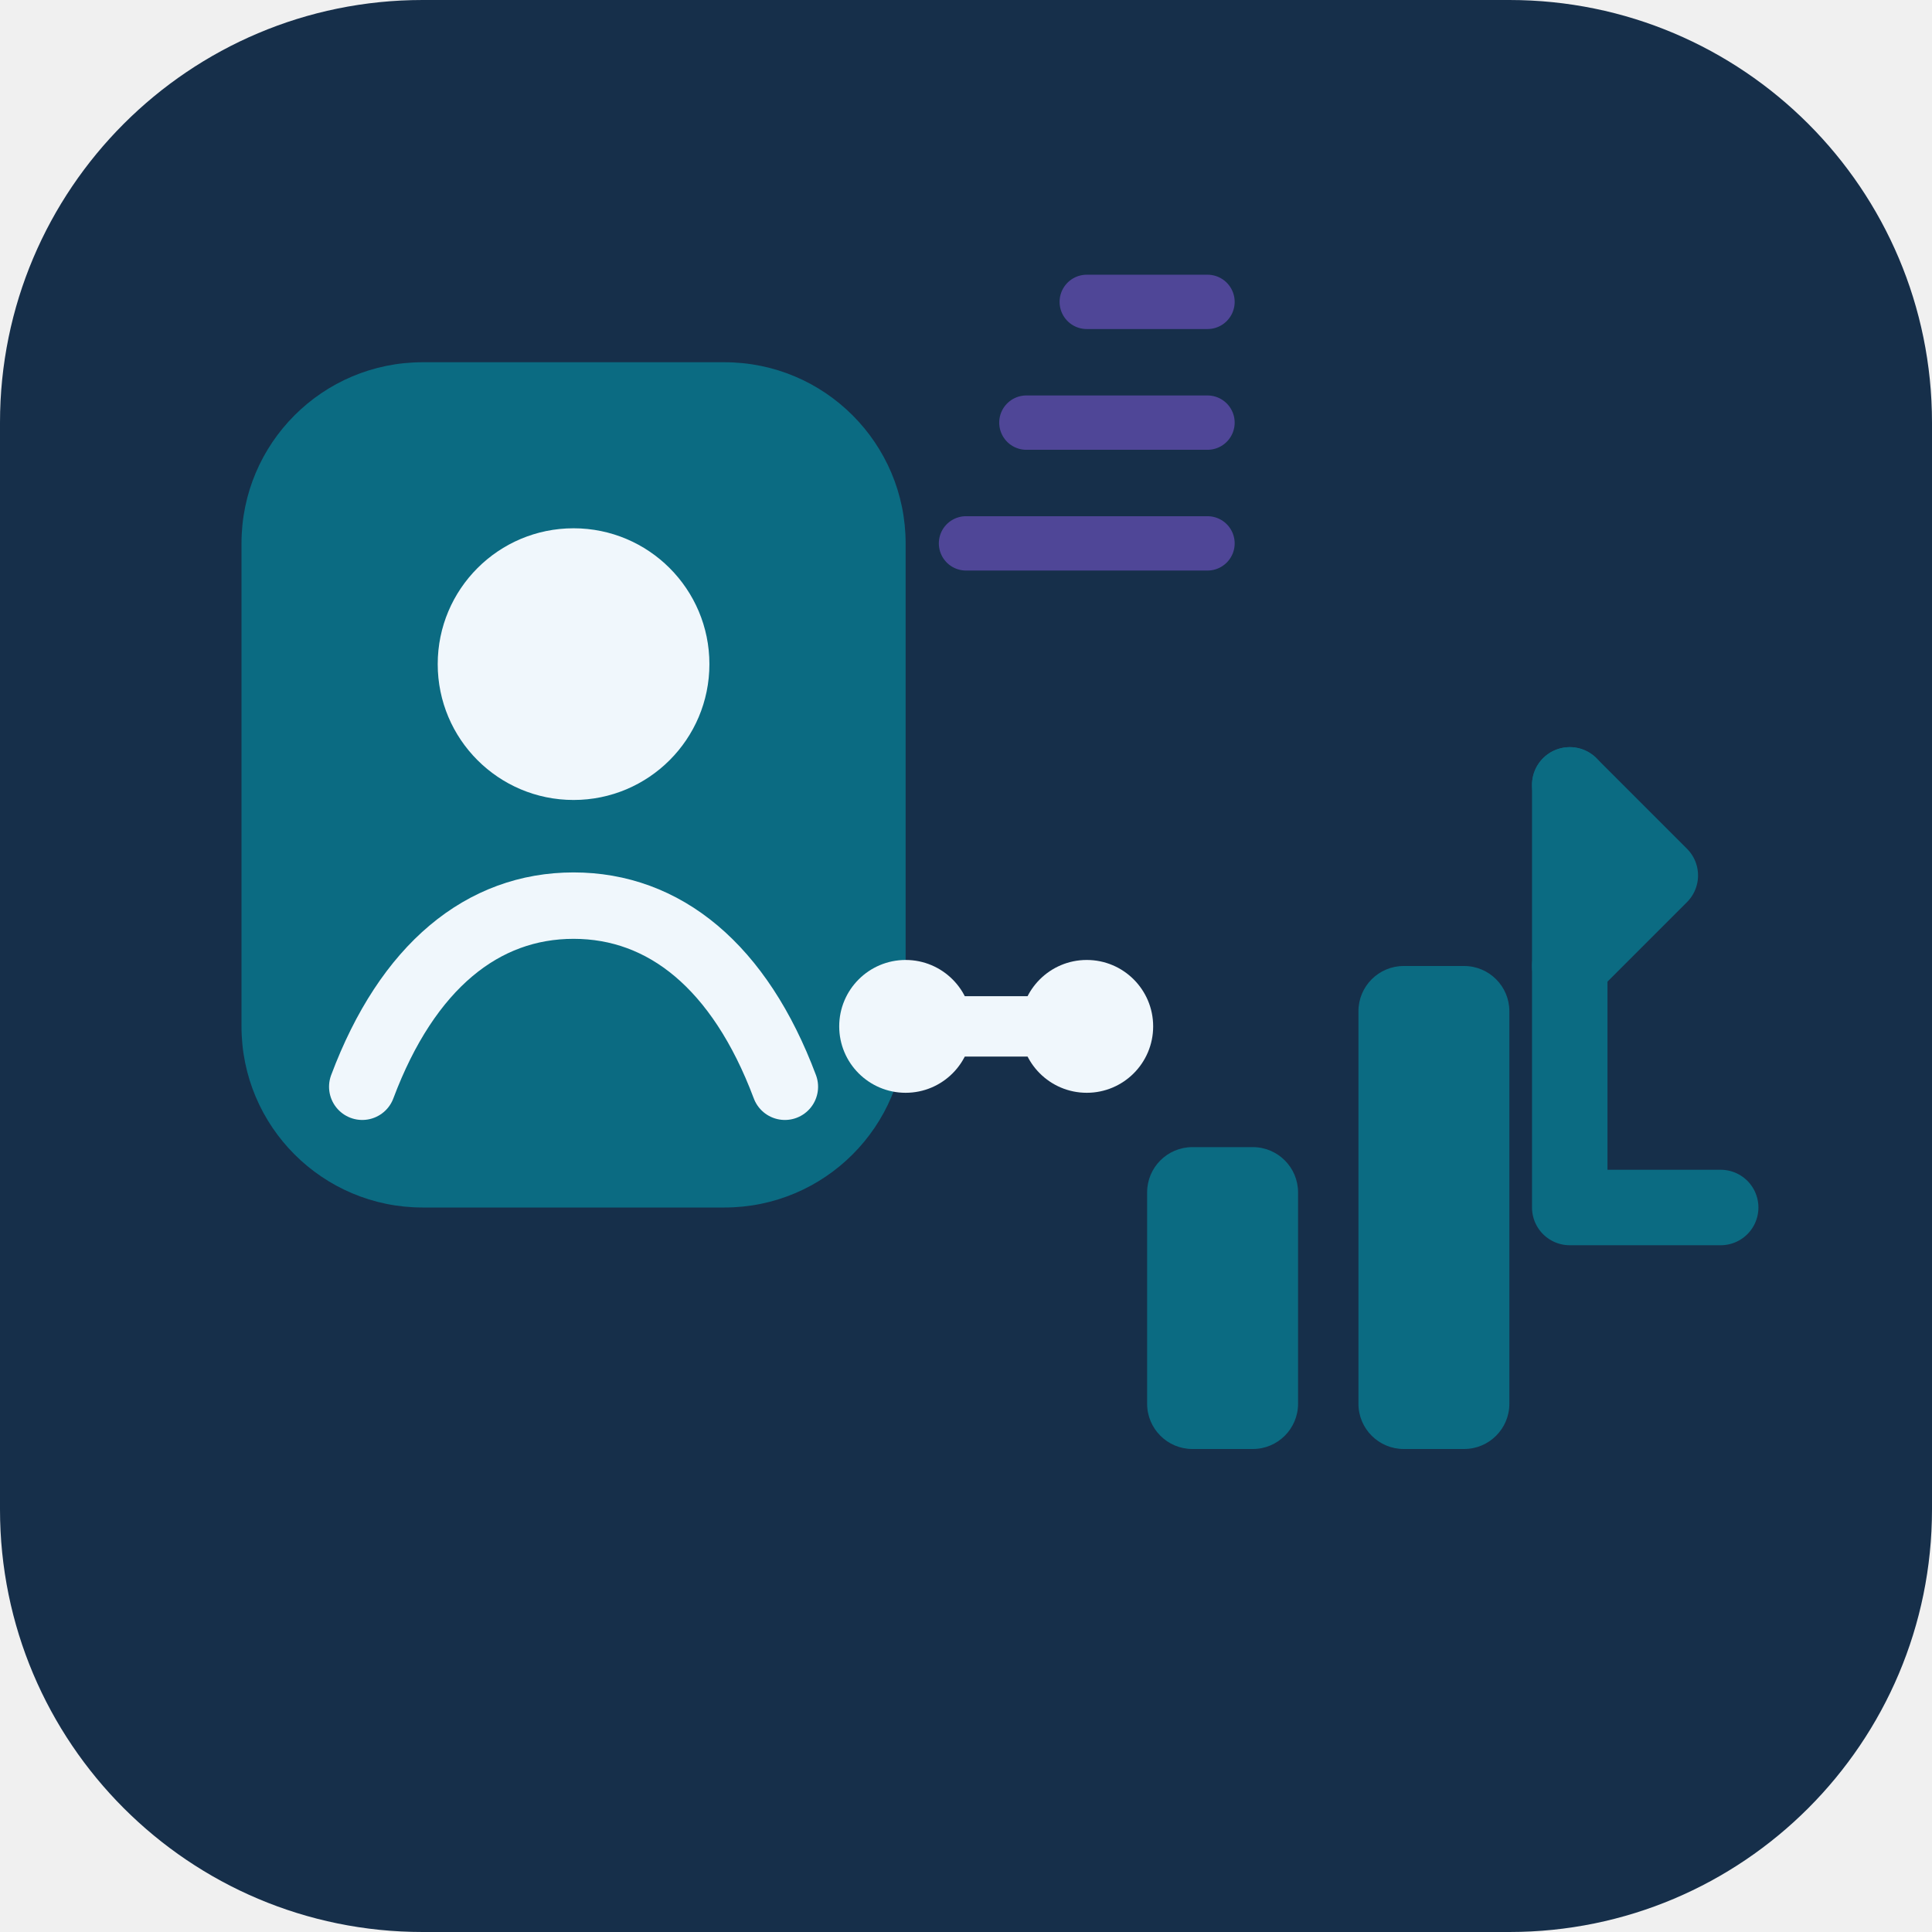
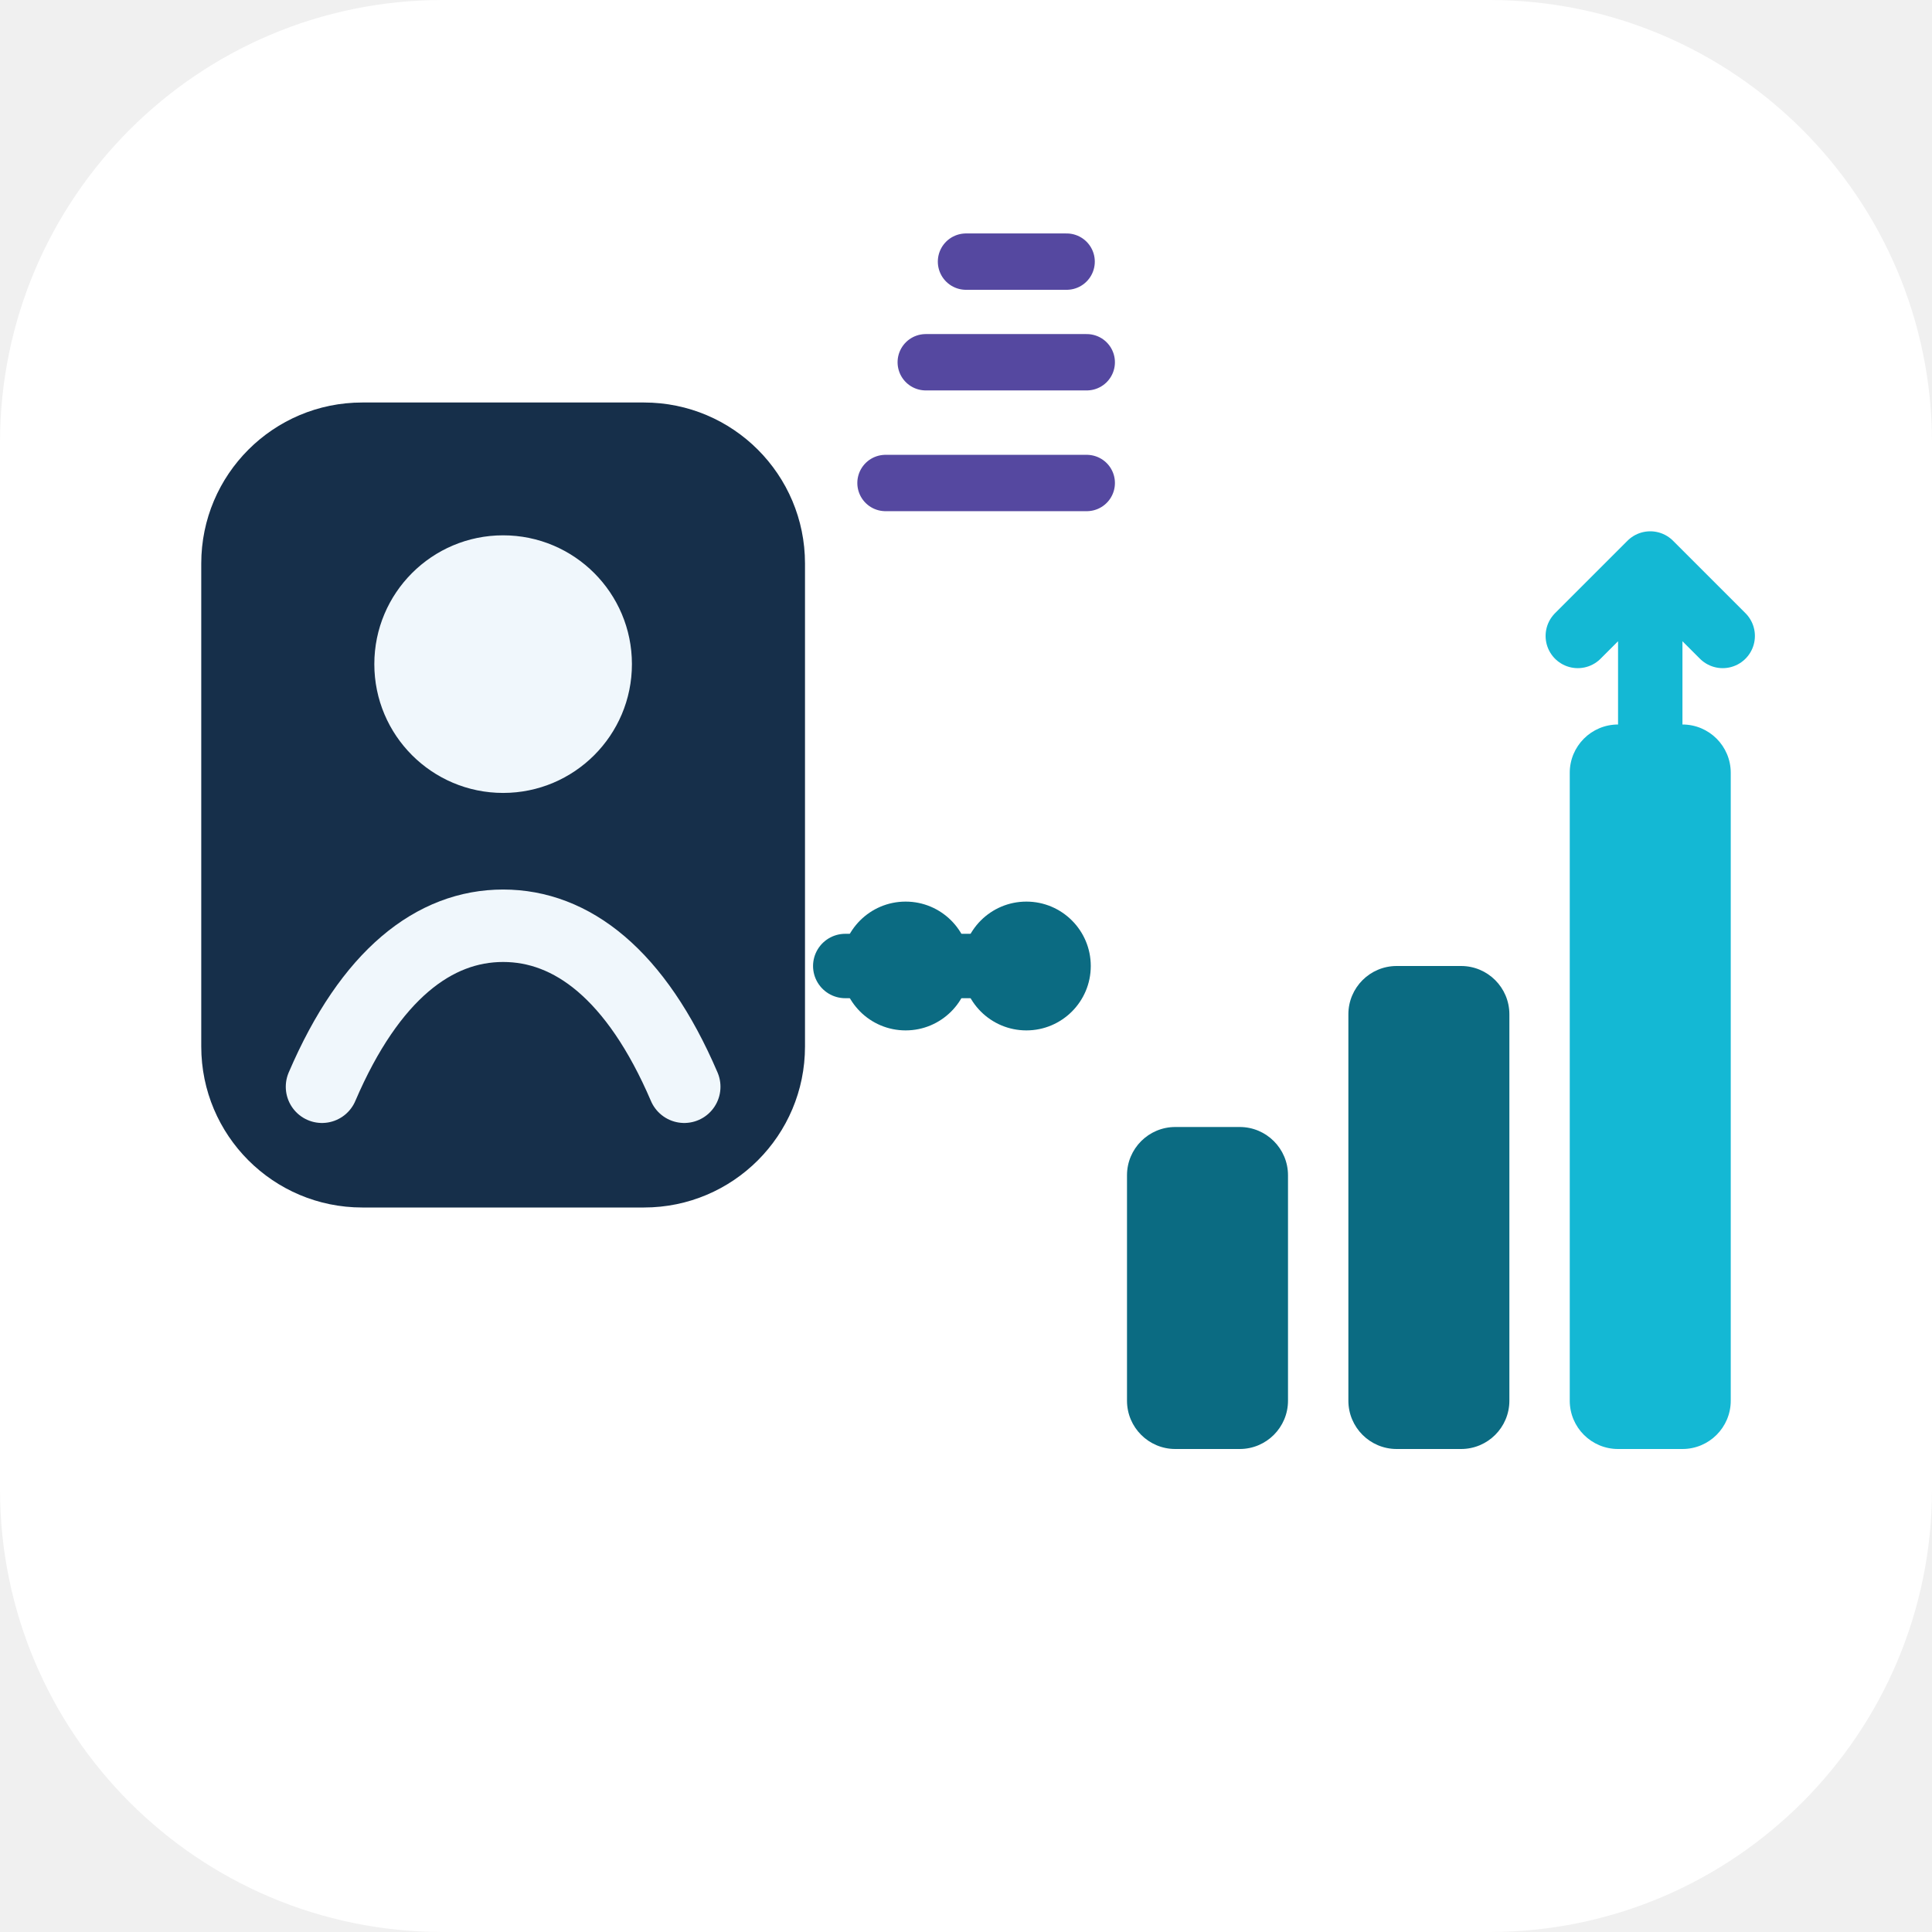
- <svg xmlns="http://www.w3.org/2000/svg" viewBox="0 0 64 64" fill="none" role="img" aria-label="Recruitimate">
-   <rect width="64" height="64" rx="14" fill="#162F4A" />
-   <rect x="8" y="12" width="22" height="28" rx="6" fill="#0B6B82" />
-   <circle cx="19" cy="22" r="4.5" fill="#F0F7FC" />
-   <path d="M12 36c1.5-4 4-6 7-6s5.5 2 7 6" stroke="#F0F7FC" stroke-width="2.2" stroke-linecap="round" />
-   <path d="M30 34h6" stroke="#F0F7FC" stroke-width="2" stroke-linecap="round" />
-   <circle cx="30" cy="34" r="2.2" fill="#F0F7FC" />
-   <circle cx="36" cy="34" r="2.2" fill="#F0F7FC" />
-   <rect x="38" y="38" width="5" height="10" rx="1.5" fill="#0B6B82" />
-   <rect x="45" y="32" width="5" height="16" rx="1.5" fill="#0B6B82" />
-   <path d="M52 26v14h5" stroke="#0B6B82" stroke-width="2.5" stroke-linecap="round" stroke-linejoin="round" />
-   <path d="M52 26l3 3-3 3" stroke="#0B6B82" stroke-width="2.5" stroke-linecap="round" stroke-linejoin="round" />
-   <path d="M32 18h8M34 14h6M36 10h4" stroke="#5548A0" stroke-width="1.8" stroke-linecap="round" opacity="0.9" />
+ <svg xmlns="http://www.w3.org/2000/svg" viewBox="0 0 48 48" fill="none" role="img" aria-label="Recruitimate">
+   <rect width="48" height="48" rx="11" fill="#FFFFFF" />
+   <rect x="5" y="10" width="15" height="20" rx="4" fill="#162F4A" />
+   <circle cx="12.5" cy="16.5" r="3.2" fill="#F0F7FC" />
+   <path d="M8 27c1.2-2.8 2.8-4 4.5-4s3.3 1.2 4.5 4" stroke="#F0F7FC" stroke-width="1.8" stroke-linecap="round" />
+   <circle cx="22.5" cy="24" r="1.6" fill="#0B6B82" />
+   <path d="M21 24h3.5" stroke="#0B6B82" stroke-width="1.6" stroke-linecap="round" />
+   <circle cx="25.5" cy="24" r="1.6" fill="#0B6B82" />
+   <rect x="28" y="28" width="4" height="8" rx="1.2" fill="#0B6B82" />
+   <rect x="33.5" y="24" width="4" height="12" rx="1.2" fill="#0B6B82" />
+   <rect x="39" y="18" width="4" height="18" rx="1.2" fill="#14B8D4" />
+   <path d="M41 14v4M41 14l-1.8 1.8M41 14l1.8 1.8" stroke="#14B8D4" stroke-width="1.6" stroke-linecap="round" stroke-linejoin="round" />
+   <path d="M22 12h5M23 9h4M24 6.5h2.5" stroke="#5548A0" stroke-width="1.4" stroke-linecap="round" />
</svg>
